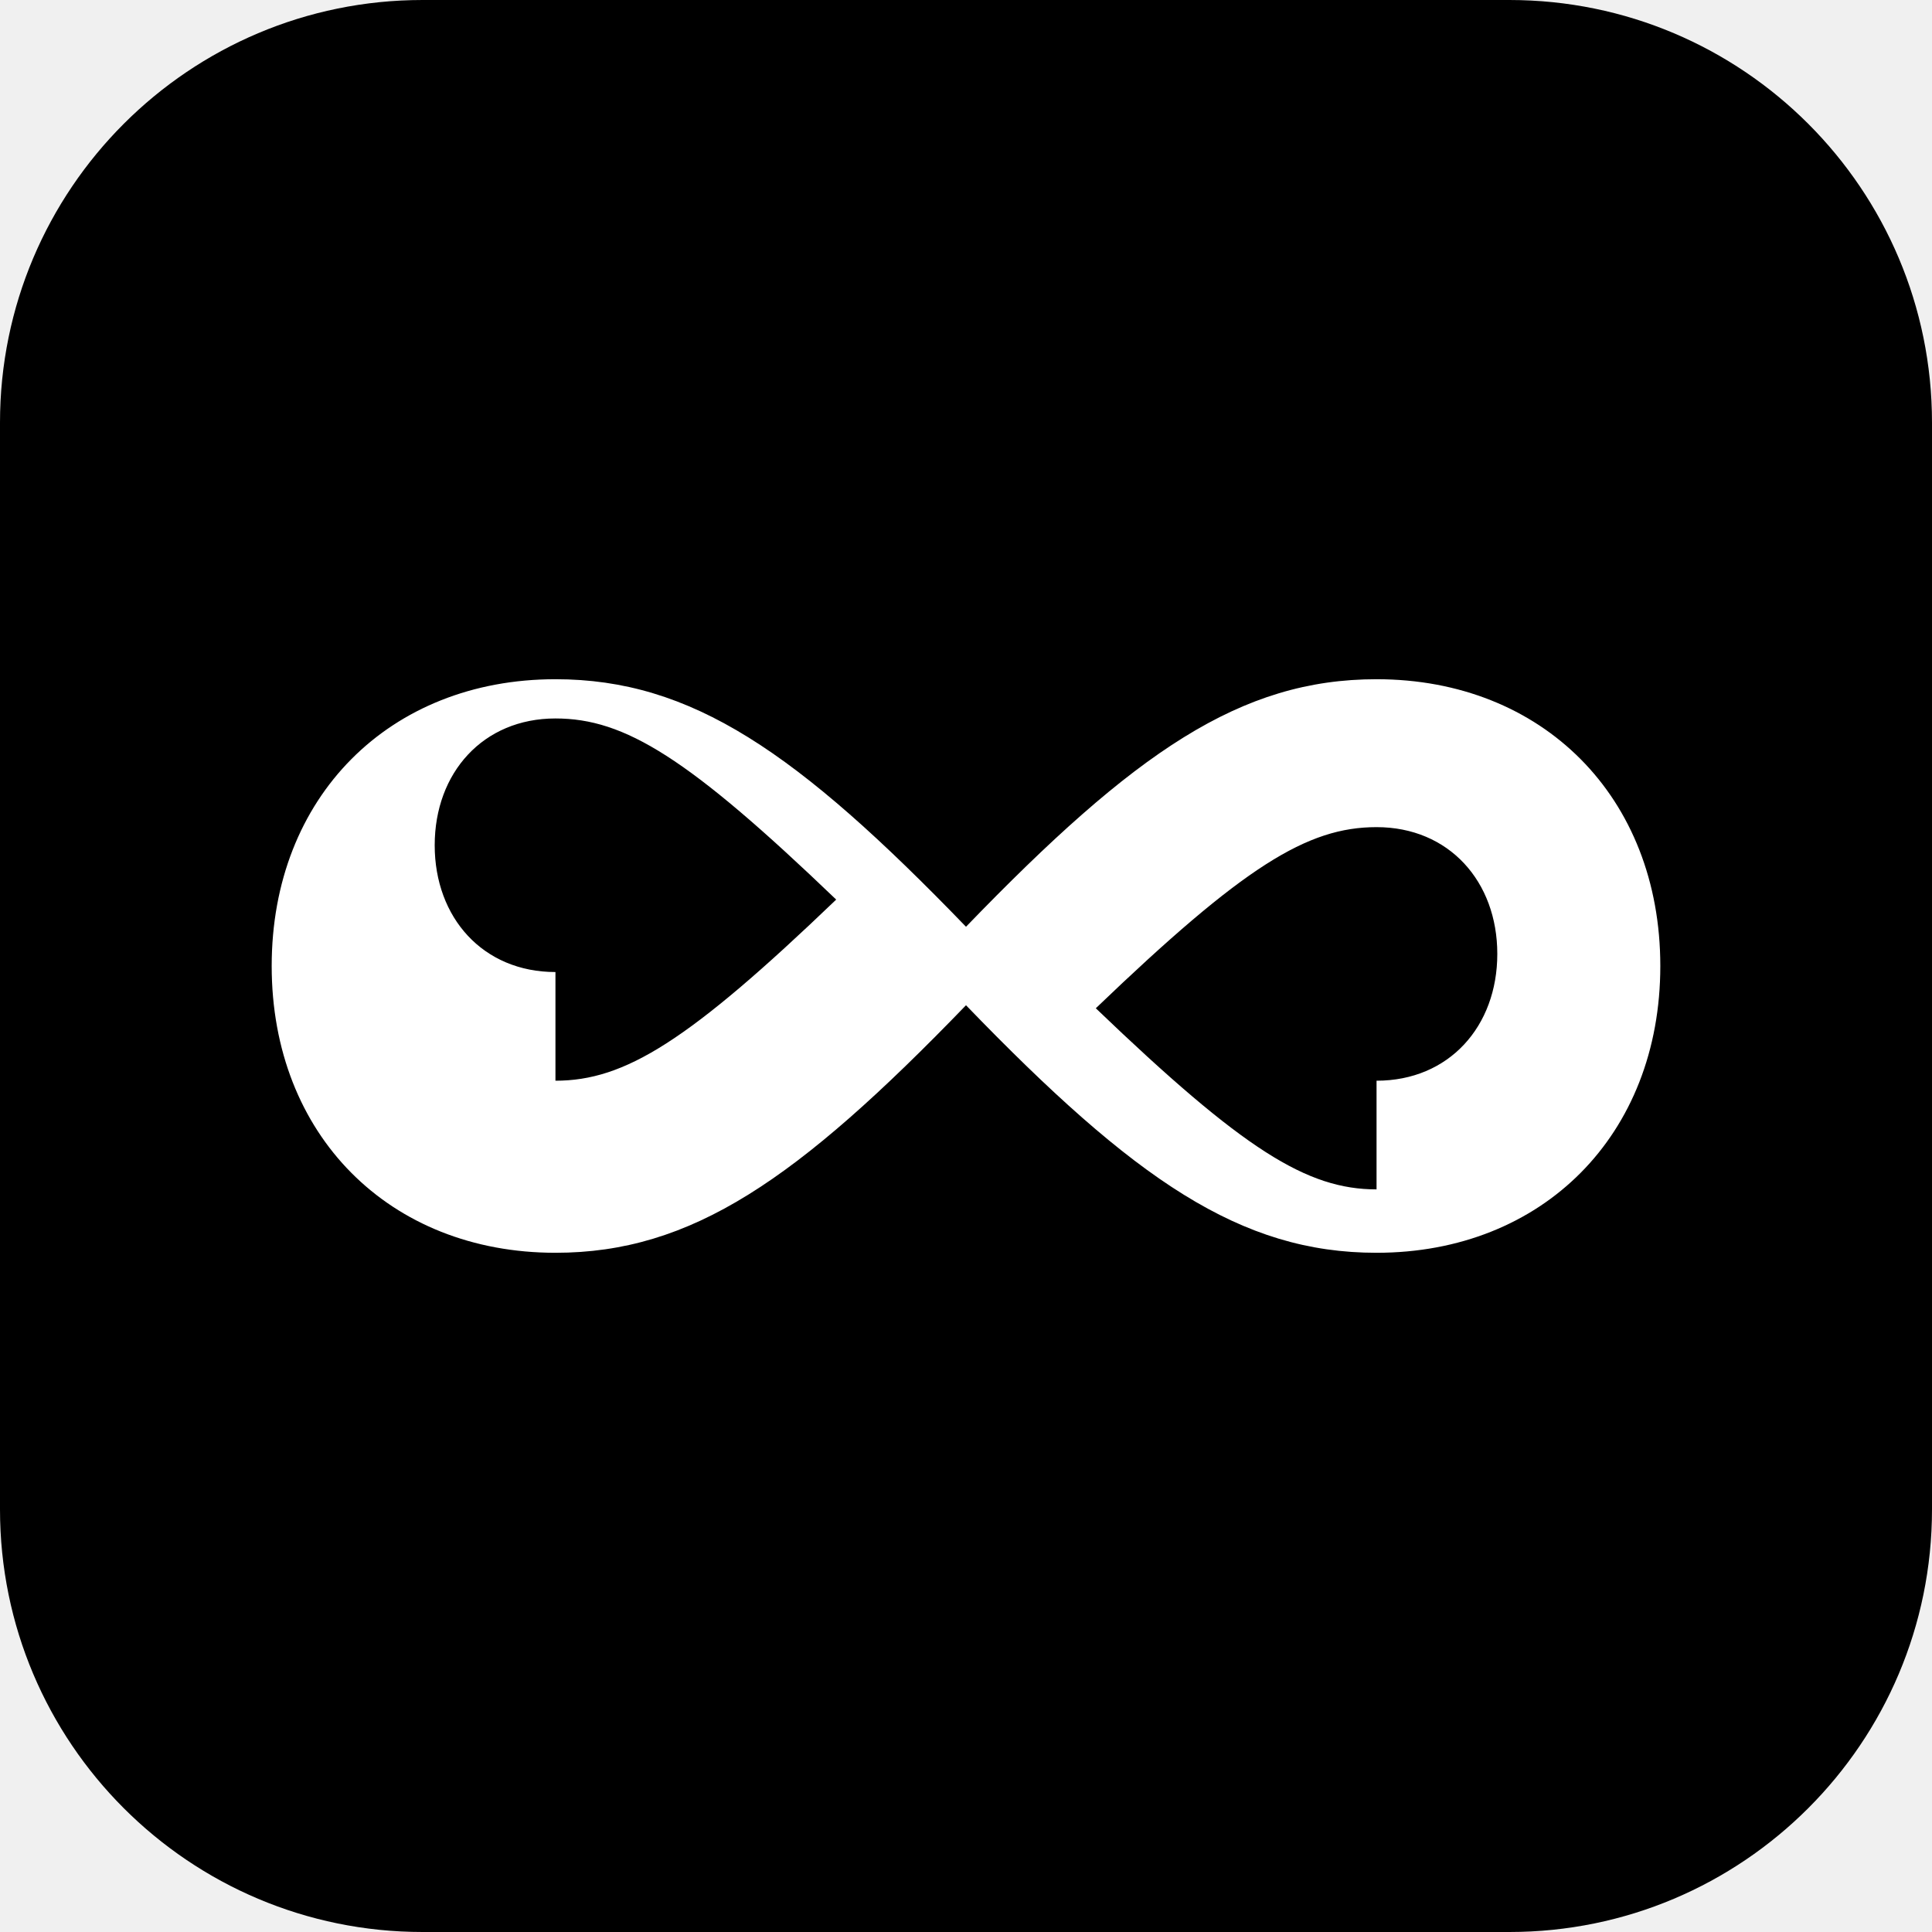
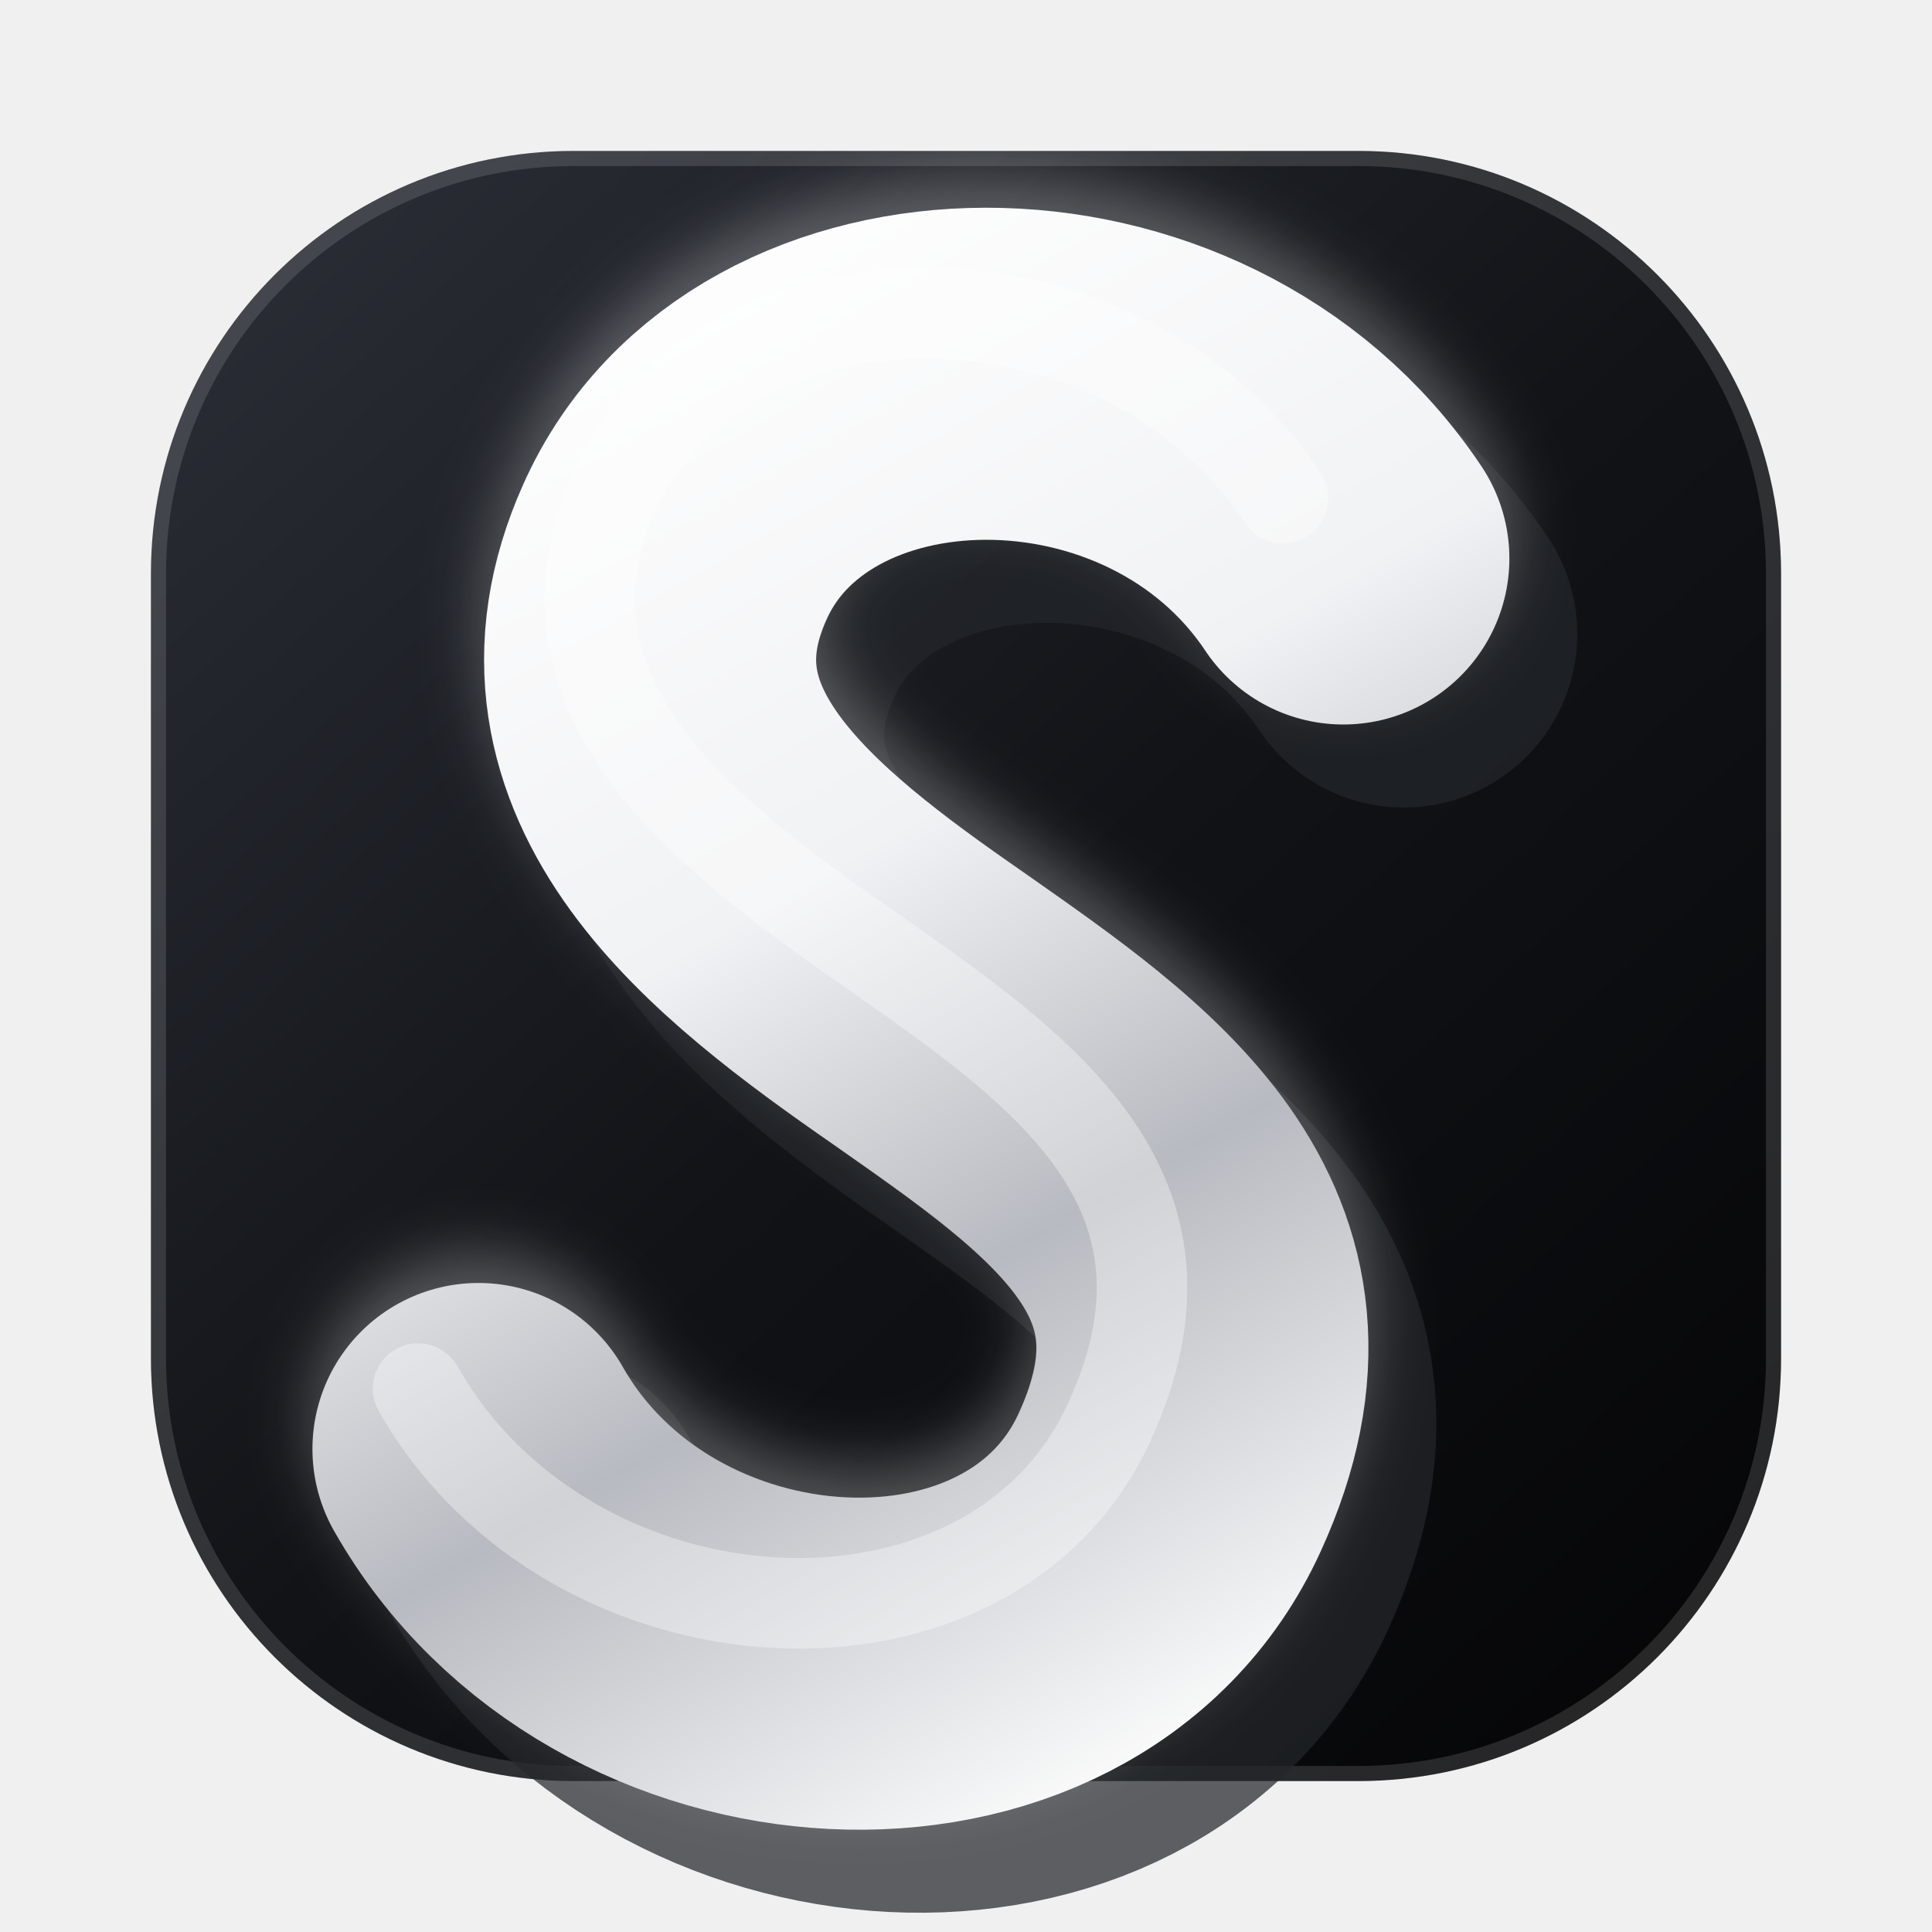
- <svg xmlns="http://www.w3.org/2000/svg" viewBox="0 0 64 64">
-   <rect width="64" height="64" rx="14" fill="#000000" />
-   <path fill="#ffffff" d="M18.4 41.5c-5.5 0-9.4-3.9-9.4-9.5s3.9-9.5 9.4-9.5c4.5 0 8 2.4 13.6 8.2 5.6-5.8 9.1-8.2 13.6-8.2 5.5 0 9.4 3.9 9.4 9.5s-3.9 9.5-9.4 9.5c-4.5 0-8-2.4-13.6-8.2-5.6 5.8-9.1 8.2-13.6 8.2Zm0-5.7c2.3 0 4.4-1.3 9.3-6-4.9-4.7-7-6-9.3-6-2.4 0-4 1.8-4 4.2s1.6 4.2 4 4.2Zm27.2 0c2.4 0 4-1.8 4-4.2s-1.6-4.2-4-4.2c-2.3 0-4.4 1.3-9.3 6 4.9 4.7 7 6 9.3 6Z" />
+ <svg xmlns="http://www.w3.org/2000/svg" viewBox="0 0 128 128">
+   <defs>
+     <linearGradient id="tile" x1="15" y1="12" x2="113" y2="119" gradientUnits="userSpaceOnUse">
+       <stop offset="0" stop-color="#2b2e36" />
+       <stop offset="0.5" stop-color="#111317" />
+       <stop offset="1" stop-color="#050506" />
+     </linearGradient>
+     <linearGradient id="mark" x1="38" y1="18" x2="91" y2="111" gradientUnits="userSpaceOnUse">
+       <stop offset="0" stop-color="#ffffff" />
+       <stop offset="0.4" stop-color="#f1f2f4" />
+       <stop offset="0.66" stop-color="#b7bac0" />
+       <stop offset="1" stop-color="#ffffff" />
+     </linearGradient>
+     <filter id="shadow" x="-30%" y="-30%" width="160%" height="170%">
+       <feDropShadow dx="0" dy="10" stdDeviation="7" flood-color="#000000" flood-opacity="0.75" />
+       <feDropShadow dx="0" dy="-2" stdDeviation="2" flood-color="#ffffff" flood-opacity="0.28" />
+     </filter>
+   </defs>
+   <rect x="10" y="10" width="108" height="108" rx="28" fill="url(#tile)" />
+   <rect x="10.5" y="10.5" width="107" height="107" rx="27.5" fill="none" stroke="#ffffff" stroke-opacity="0.13" />
+   <path d="M89 37C78 20.5 51.6 21 44.7 36.6C38.7 50 50.4 59.1 61.5 66.8C72.9 74.8 84.6 82.7 77.5 98.2C69.7 115.3 41.8 113.8 31.7 96" fill="none" stroke="#22252a" stroke-width="23" stroke-linecap="round" stroke-linejoin="round" opacity="0.72" transform="translate(4 5)" />
+   <path d="M89 37C78 20.5 51.6 21 44.7 36.6C38.7 50 50.4 59.1 61.5 66.8C72.9 74.8 84.6 82.7 77.5 98.2C69.7 115.3 41.8 113.8 31.7 96" fill="none" stroke="url(#mark)" stroke-width="22" stroke-linecap="round" stroke-linejoin="round" filter="url(#shadow)" />
+   <path d="M89 37C78 20.5 51.6 21 44.7 36.6C38.7 50 50.4 59.1 61.5 66.8C72.9 74.8 84.6 82.7 77.5 98.2C69.7 115.3 41.8 113.8 31.7 96" fill="none" stroke="#ffffff" stroke-width="6" stroke-linecap="round" opacity="0.35" transform="translate(-4 -4)" />
</svg>
